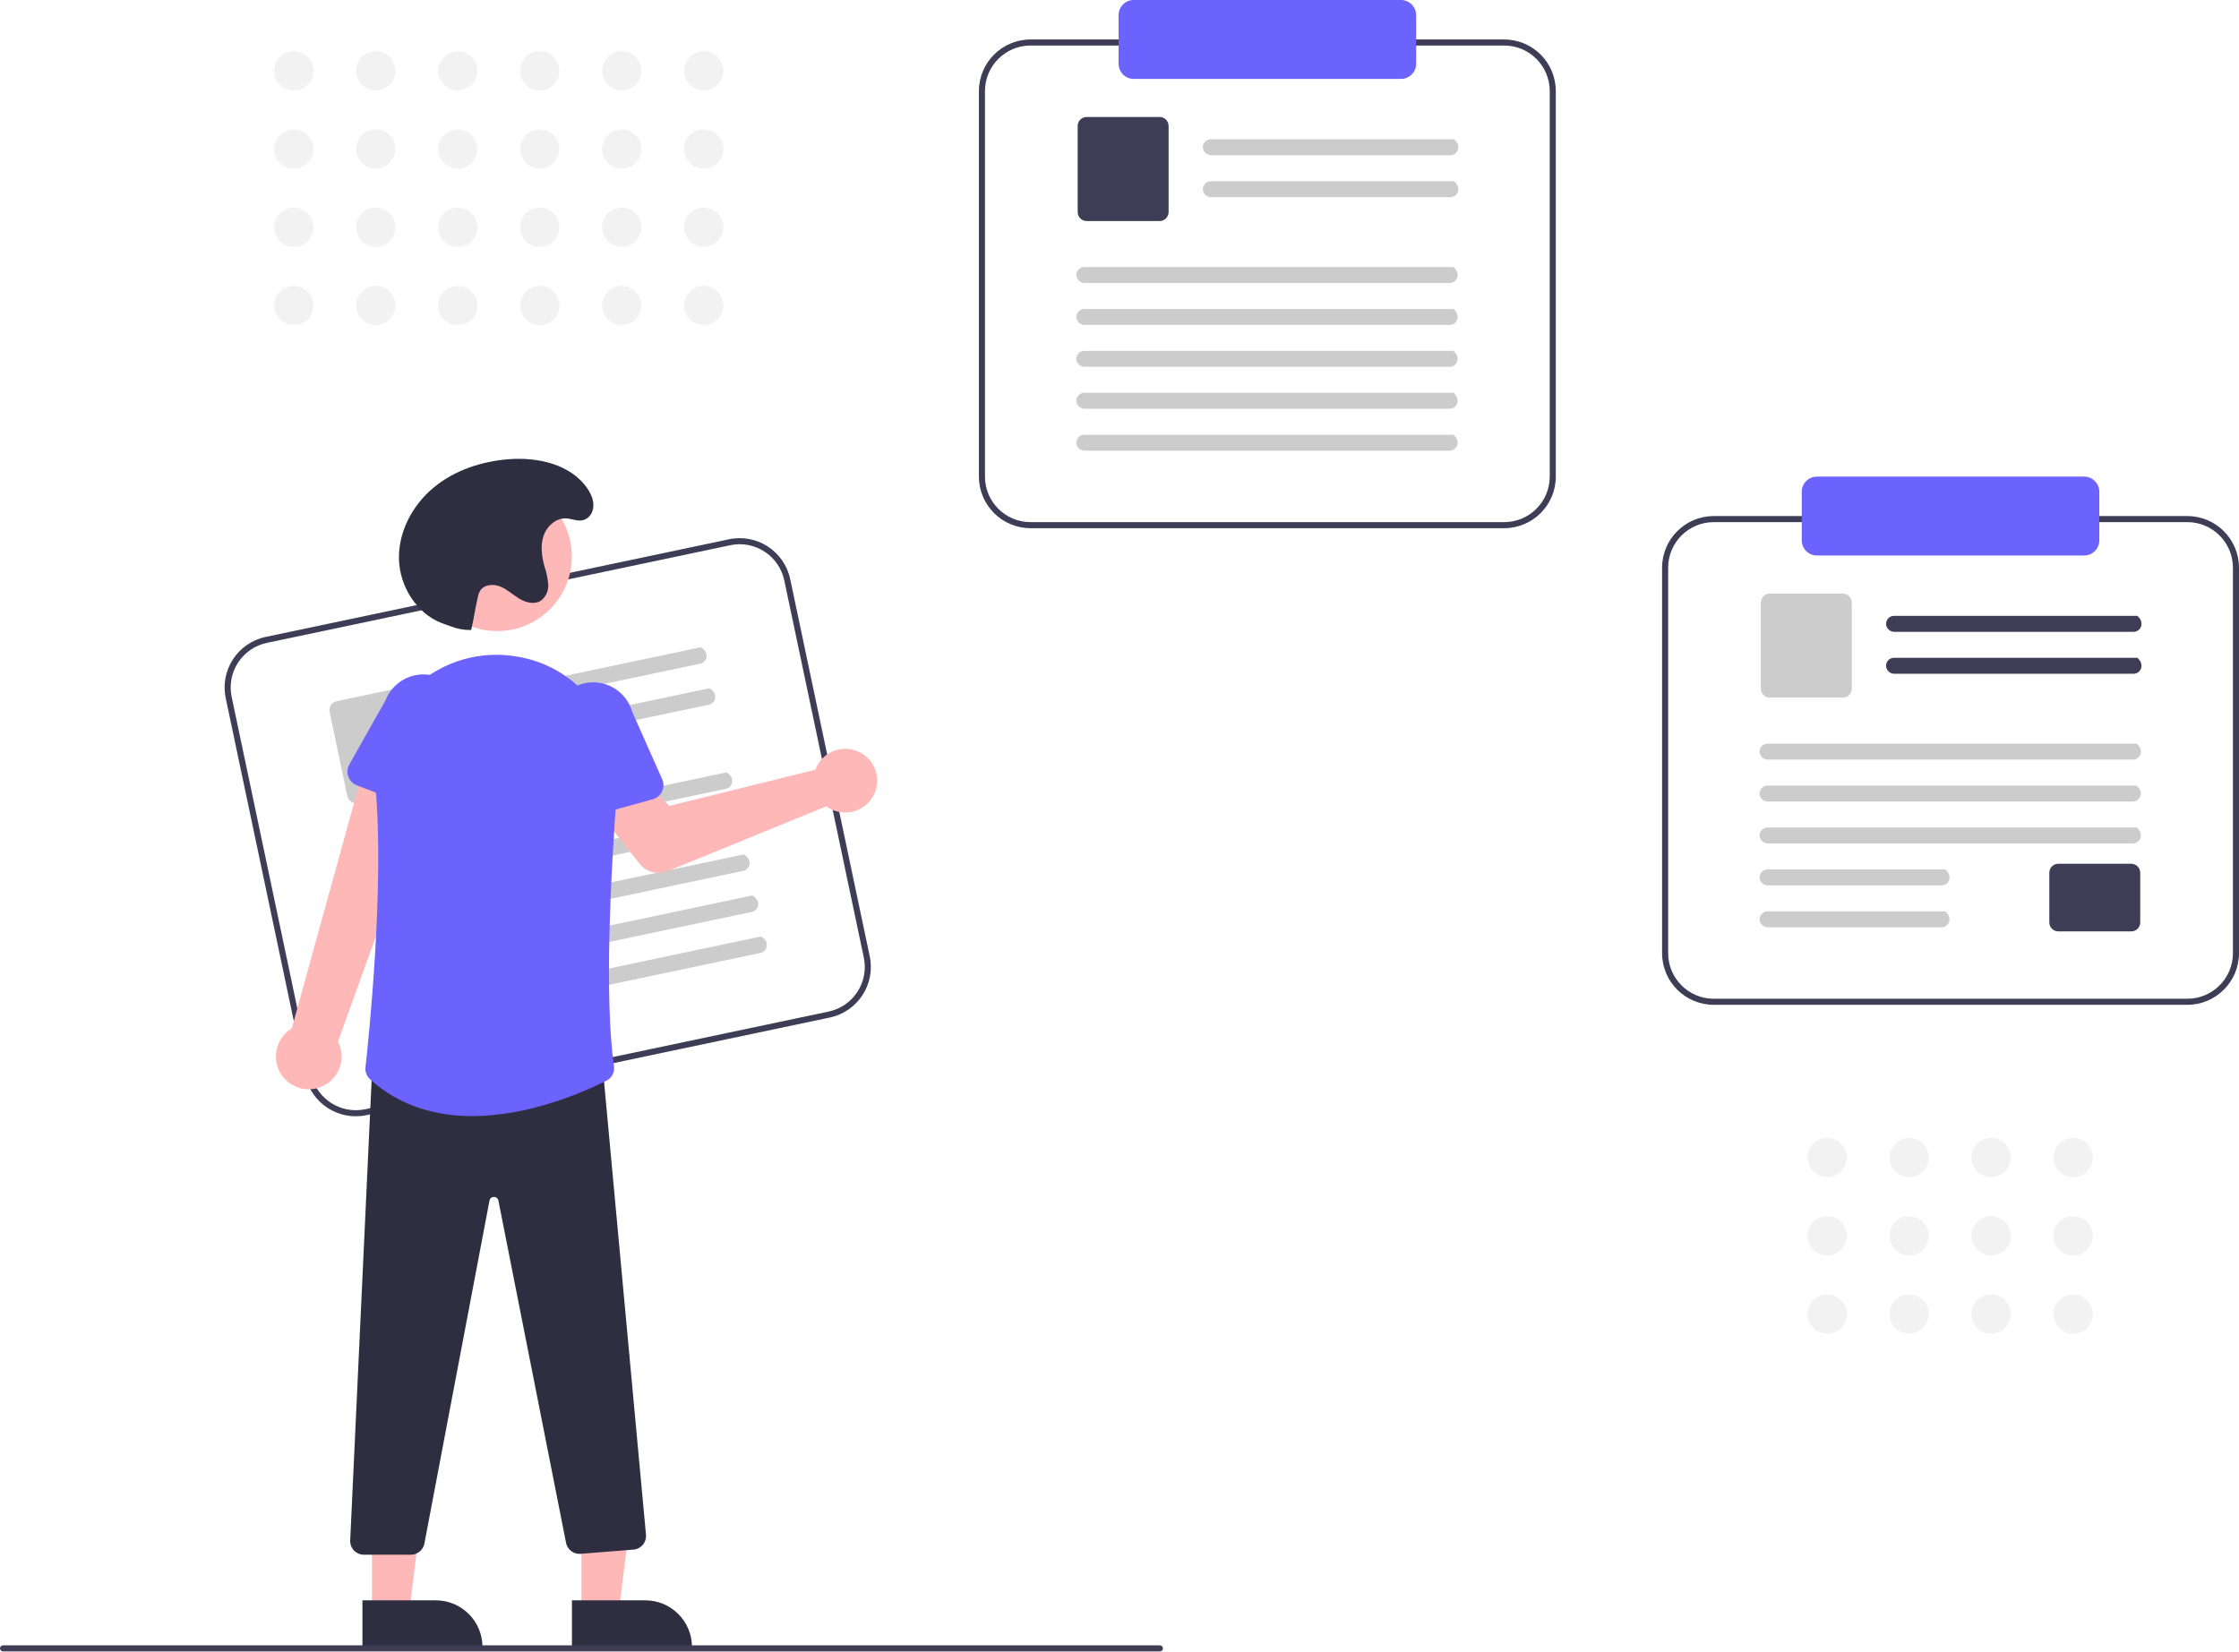
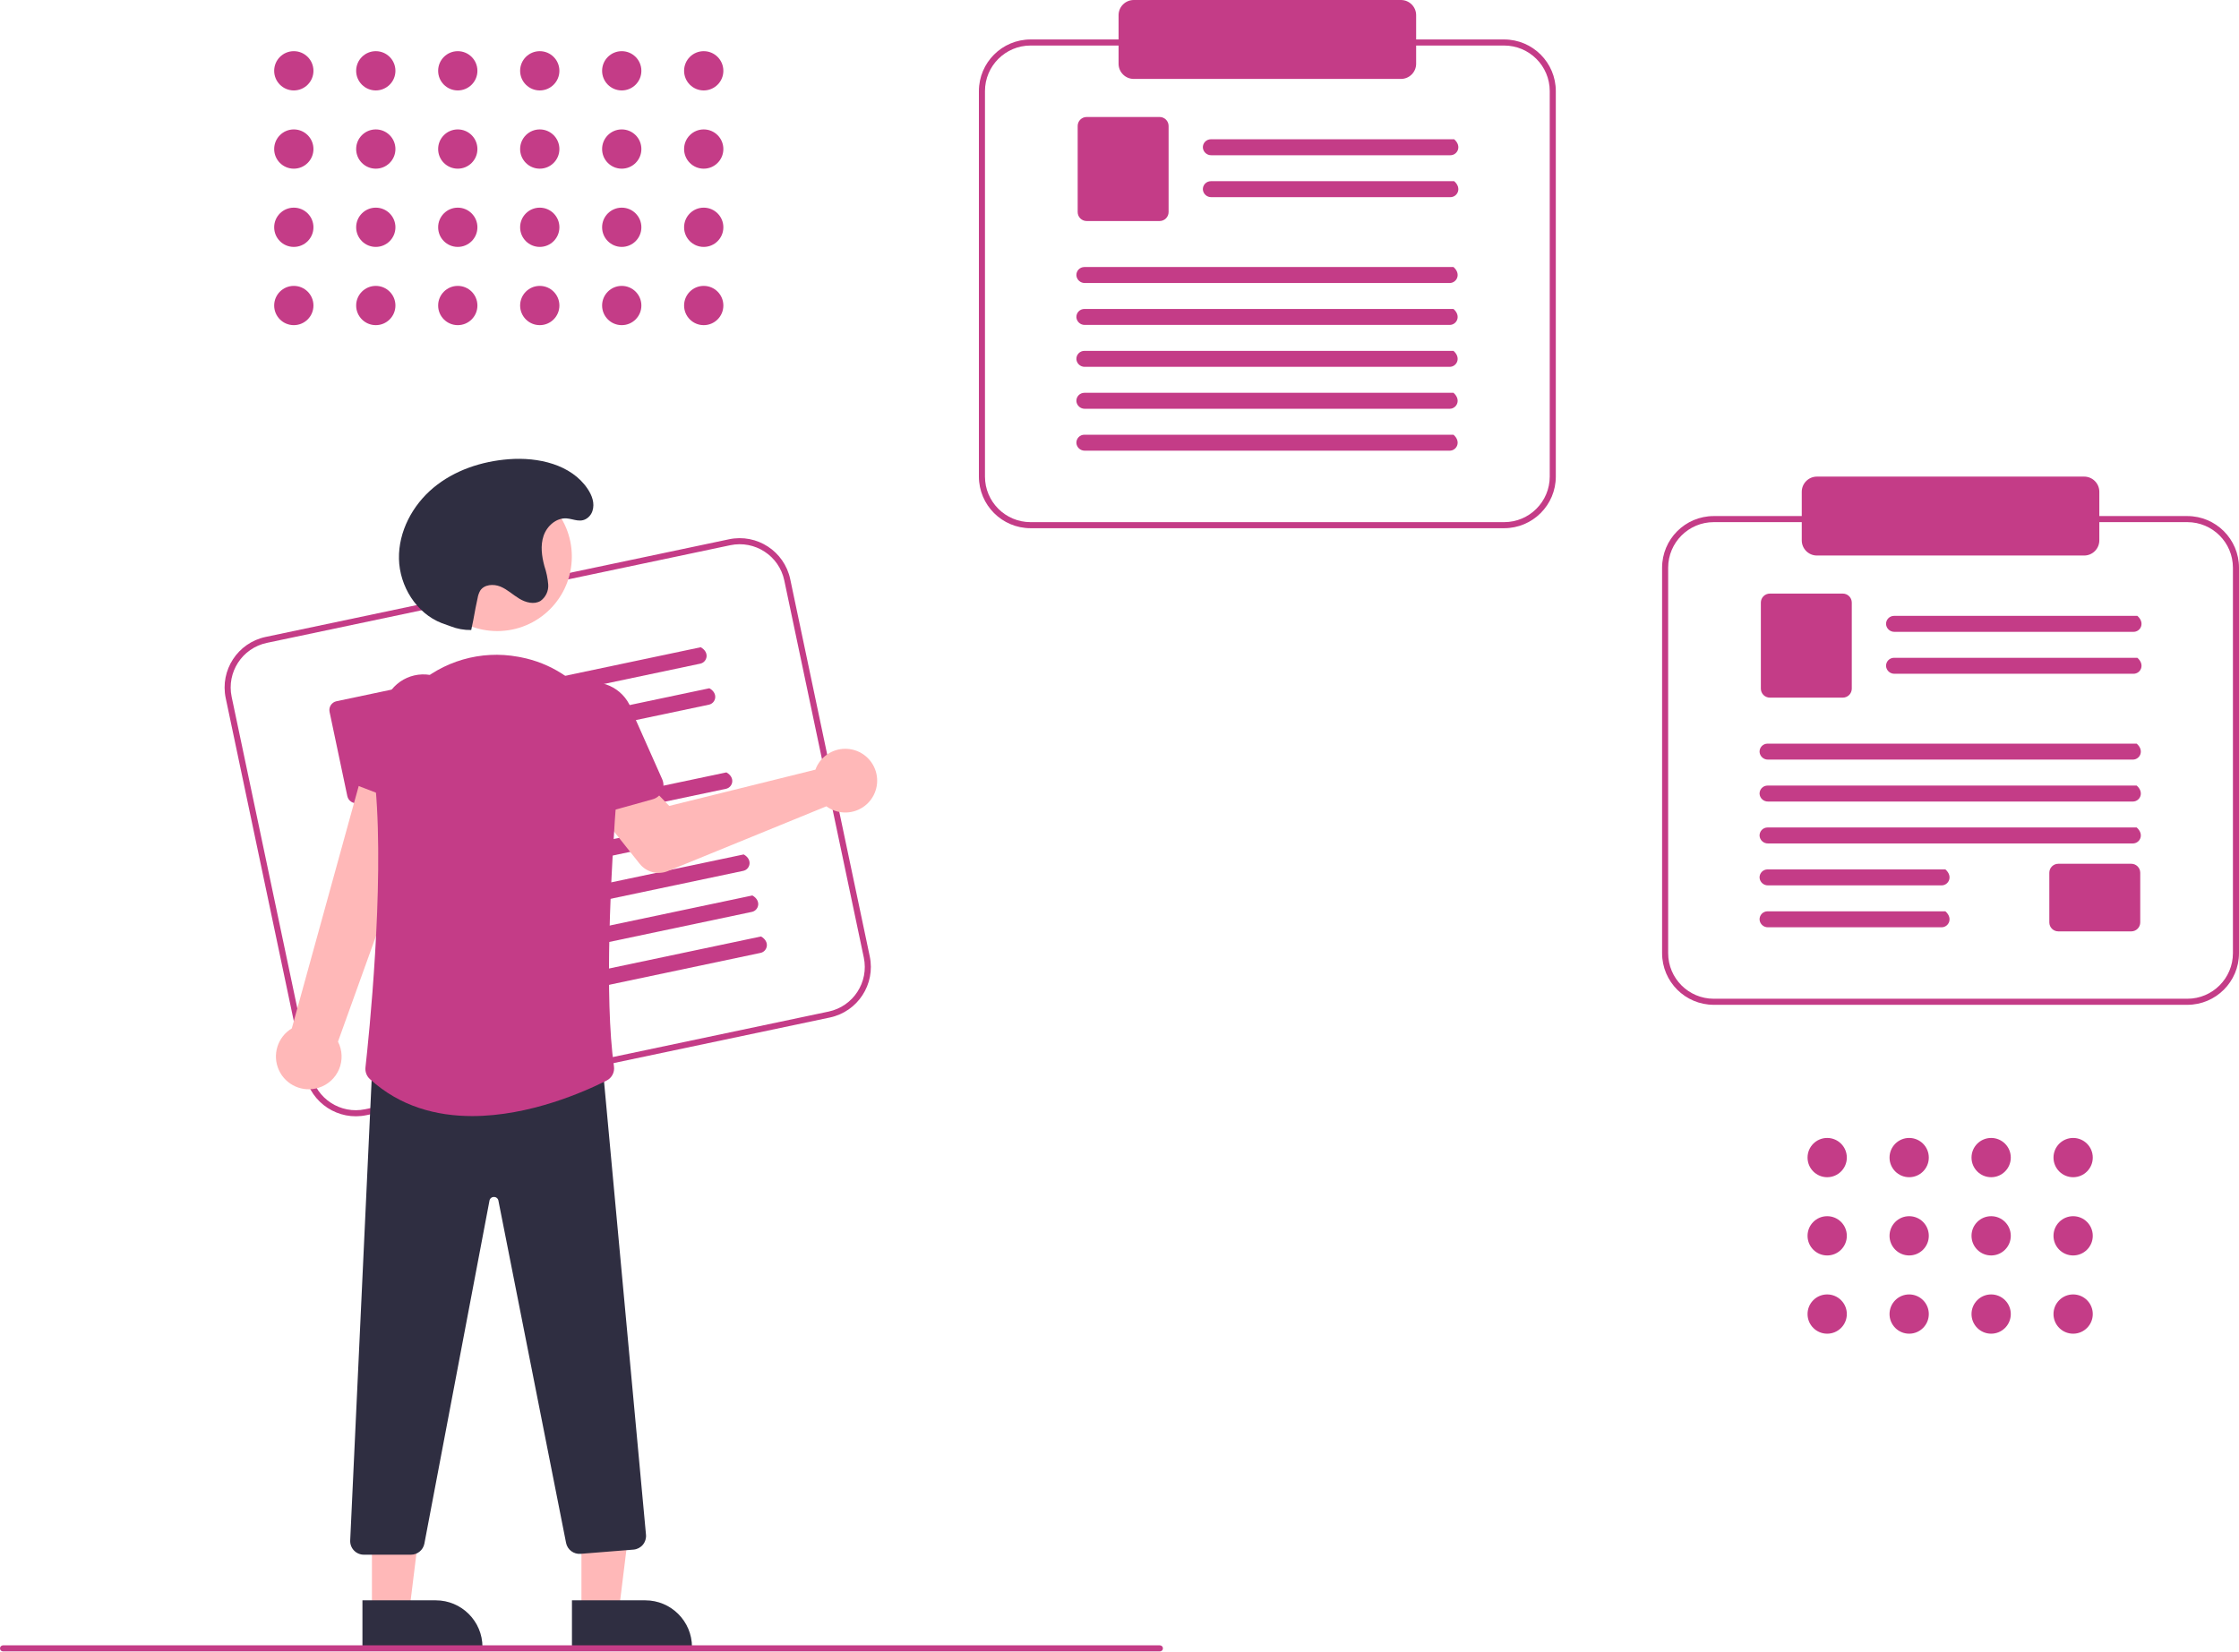
<svg xmlns="http://www.w3.org/2000/svg" data-name="Layer 1" width="737.39" height="544" viewBox="0 0 737.39 544">
-   <path d="M504.621,513.182,351.975,545.357a17.019,17.019,0,0,1-20.141-13.128L305.641,407.959a17.019,17.019,0,0,1,13.128-20.141l152.646-32.175A17.019,17.019,0,0,1,491.555,368.772l26.194,124.269A17.019,17.019,0,0,1,504.621,513.182Zm-185.44-123.406a15.017,15.017,0,0,0-11.584,17.771L333.791,531.816a15.017,15.017,0,0,0,17.771,11.584l152.646-32.175a15.017,15.017,0,0,0,11.584-17.771L489.598,369.184a15.017,15.017,0,0,0-17.771-11.584Z" transform="translate(-231.3051 -178)" fill="#3f3d56" />
-   <path id="ea648e8d-1b31-4ae2-9566-f54bfd0d94c9-95" data-name="Path 411" d="M461.93,396.618,384.892,412.857a2.731,2.731,0,0,1-3.229-1.863,2.631,2.631,0,0,1,1.999-3.254L462.082,391.21c3.062,1.726,2.094,4.935-.152,5.409Z" transform="translate(-231.3051 -178)" fill="#ccc" />
-   <path id="b4f9d9e0-1a47-44a2-8a19-0d88a6e9c18f-96" data-name="Path 412" d="M464.779,410.131l-77.038,16.238a2.731,2.731,0,0,1-3.229-1.863,2.631,2.631,0,0,1,1.999-3.254L464.93,404.723c3.062,1.726,2.094,4.935-.152,5.409Z" transform="translate(-231.3051 -178)" fill="#ccc" />
-   <path id="e168965a-63e1-4676-8cbb-3e09d33a4a3f-97" data-name="Path 413" d="M372.708,437.574l-23.511,4.956a2.962,2.962,0,0,1-3.506-2.285l-5.848-27.745a2.962,2.962,0,0,1,2.285-3.506l23.511-4.956a2.963,2.963,0,0,1,3.506,2.285l5.848,27.745a2.962,2.962,0,0,1-2.285,3.506Z" transform="translate(-231.3051 -178)" fill="#ccc" />
-   <path id="af0ff97e-1a3a-4f6f-a511-2c807a938985-98" data-name="Path 414" d="M470.387,437.847,352.812,462.629a2.731,2.731,0,0,1-3.229-1.863,2.631,2.631,0,0,1,1.999-3.254l118.958-25.074c3.062,1.726,2.094,4.935-.152,5.409Z" transform="translate(-231.3051 -178)" fill="#ccc" />
-   <path id="e60f2d91-ad3b-421b-94cb-3aa0f5092f21-99" data-name="Path 415" d="M473.236,451.364,355.661,476.146a2.731,2.731,0,0,1-3.229-1.863,2.631,2.631,0,0,1,1.999-3.254l118.958-25.074c3.062,1.726,2.094,4.935-.152,5.409Z" transform="translate(-231.3051 -178)" fill="#ccc" />
-   <path id="a5554f8b-57e8-4c3b-815c-c76cc46b61b5-100" data-name="Path 416" d="M476.083,464.872,358.508,489.655a2.731,2.731,0,0,1-3.229-1.863,2.631,2.631,0,0,1,1.999-3.254l118.958-25.074c3.062,1.726,2.094,4.935-.152,5.409Z" transform="translate(-231.3051 -178)" fill="#ccc" />
-   <path id="eee68bf7-fbe9-4bfc-85ae-b0141fb14f45-101" data-name="Path 417" d="M478.932,478.388,361.357,503.171a2.731,2.731,0,0,1-3.229-1.863,2.631,2.631,0,0,1,1.999-3.254l118.958-25.074c3.062,1.726,2.094,4.935-.152,5.409Z" transform="translate(-231.3051 -178)" fill="#ccc" />
-   <path id="b9a7afa1-162f-46e2-88e2-f572ab59fc71-102" data-name="Path 418" d="M481.779,491.897,364.205,516.68a2.731,2.731,0,0,1-3.229-1.863,2.631,2.631,0,0,1,1.999-3.254l118.958-25.074c3.062,1.726,2.094,4.935-.152,5.409Z" transform="translate(-231.3051 -178)" fill="#ccc" />
+   <path d="M504.621,513.182,351.975,545.357a17.019,17.019,0,0,1-20.141-13.128L305.641,407.959a17.019,17.019,0,0,1,13.128-20.141l152.646-32.175A17.019,17.019,0,0,1,491.555,368.772l26.194,124.269A17.019,17.019,0,0,1,504.621,513.182Zm-185.44-123.406a15.017,15.017,0,0,0-11.584,17.771L333.791,531.816a15.017,15.017,0,0,0,17.771,11.584l152.646-32.175a15.017,15.017,0,0,0,11.584-17.771L489.598,369.184a15.017,15.017,0,0,0-17.771-11.584Z" transform="translate(-231.3051 -178)" fill="rgb(196, 60, 135)" />
+   <path id="ea648e8d-1b31-4ae2-9566-f54bfd0d94c9-95" data-name="Path 411" d="M461.93,396.618,384.892,412.857a2.731,2.731,0,0,1-3.229-1.863,2.631,2.631,0,0,1,1.999-3.254L462.082,391.21c3.062,1.726,2.094,4.935-.152,5.409Z" transform="translate(-231.3051 -178)" fill="rgb(196, 60, 135)" />
+   <path id="b4f9d9e0-1a47-44a2-8a19-0d88a6e9c18f-96" data-name="Path 412" d="M464.779,410.131l-77.038,16.238a2.731,2.731,0,0,1-3.229-1.863,2.631,2.631,0,0,1,1.999-3.254L464.93,404.723c3.062,1.726,2.094,4.935-.152,5.409Z" transform="translate(-231.3051 -178)" fill="rgb(196, 60, 135)" />
+   <path id="e168965a-63e1-4676-8cbb-3e09d33a4a3f-97" data-name="Path 413" d="M372.708,437.574l-23.511,4.956a2.962,2.962,0,0,1-3.506-2.285l-5.848-27.745a2.962,2.962,0,0,1,2.285-3.506l23.511-4.956a2.963,2.963,0,0,1,3.506,2.285l5.848,27.745a2.962,2.962,0,0,1-2.285,3.506Z" transform="translate(-231.3051 -178)" fill="rgb(196, 60, 135)" />
+   <path id="af0ff97e-1a3a-4f6f-a511-2c807a938985-98" data-name="Path 414" d="M470.387,437.847,352.812,462.629a2.731,2.731,0,0,1-3.229-1.863,2.631,2.631,0,0,1,1.999-3.254l118.958-25.074c3.062,1.726,2.094,4.935-.152,5.409Z" transform="translate(-231.3051 -178)" fill="rgb(196, 60, 135)" />
+   <path id="e60f2d91-ad3b-421b-94cb-3aa0f5092f21-99" data-name="Path 415" d="M473.236,451.364,355.661,476.146a2.731,2.731,0,0,1-3.229-1.863,2.631,2.631,0,0,1,1.999-3.254l118.958-25.074c3.062,1.726,2.094,4.935-.152,5.409Z" transform="translate(-231.3051 -178)" fill="rgb(196, 60, 135)" />
+   <path id="a5554f8b-57e8-4c3b-815c-c76cc46b61b5-100" data-name="Path 416" d="M476.083,464.872,358.508,489.655a2.731,2.731,0,0,1-3.229-1.863,2.631,2.631,0,0,1,1.999-3.254l118.958-25.074c3.062,1.726,2.094,4.935-.152,5.409Z" transform="translate(-231.3051 -178)" fill="rgb(196, 60, 135)" />
+   <path id="eee68bf7-fbe9-4bfc-85ae-b0141fb14f45-101" data-name="Path 417" d="M478.932,478.388,361.357,503.171a2.731,2.731,0,0,1-3.229-1.863,2.631,2.631,0,0,1,1.999-3.254l118.958-25.074c3.062,1.726,2.094,4.935-.152,5.409Z" transform="translate(-231.3051 -178)" fill="rgb(196, 60, 135)" />
+   <path id="b9a7afa1-162f-46e2-88e2-f572ab59fc71-102" data-name="Path 418" d="M481.779,491.897,364.205,516.68a2.731,2.731,0,0,1-3.229-1.863,2.631,2.631,0,0,1,1.999-3.254l118.958-25.074c3.062,1.726,2.094,4.935-.152,5.409Z" transform="translate(-231.3051 -178)" fill="rgb(196, 60, 135)" />
  <path d="M500.534,430.03a10.527,10.527,0,0,0-.683,1.51l-48.133,11.944-8.373-8.663-14.725,10.928,13.333,16.776a8,8,0,0,0,9.289,2.428l52.229-21.342a10.497,10.497,0,1,0-2.936-13.582Z" transform="translate(-231.3051 -178)" fill="#ffb8b8" />
  <path d="M336.237,536.323a10.743,10.743,0,0,0,6.378-15.188l33.124-92.067-23.004-4.077-25.327,91.781a10.801,10.801,0,0,0,8.828,19.551Z" transform="translate(-231.3051 -178)" fill="#ffb8b8" />
-   <path d="M371.533,445.411l-22.713-8.717a4.817,4.817,0,0,1-2.47-6.863l11.915-21.126a13.377,13.377,0,0,1,24.95,9.66l-5.256,23.598a4.817,4.817,0,0,1-6.427,3.448Z" transform="translate(-231.3051 -178)" fill="#6c63ff" />
+   <path d="M371.533,445.411l-22.713-8.717a4.817,4.817,0,0,1-2.47-6.863l11.915-21.126a13.377,13.377,0,0,1,24.95,9.66l-5.256,23.598a4.817,4.817,0,0,1-6.427,3.448Z" transform="translate(-231.3051 -178)" fill="rgb(196, 60, 135)" />
  <polygon points="191.493 531.175 203.752 531.175 209.585 483.887 191.491 483.888 191.493 531.175" fill="#ffb8b8" />
  <path d="M419.671,705.173l24.144-.001h.001A15.386,15.386,0,0,1,459.202,720.558v.5l-39.531.001Z" transform="translate(-231.3051 -178)" fill="#2f2e41" />
  <polygon points="122.493 531.175 134.752 531.175 140.585 483.887 122.491 483.888 122.493 531.175" fill="#ffb8b8" />
  <path d="M350.671,705.173l24.144-.001h.001A15.386,15.386,0,0,1,390.202,720.558v.5l-39.531.001Z" transform="translate(-231.3051 -178)" fill="#2f2e41" />
  <path d="M366.65,690.142H351.136a4.5,4.5,0,0,1-4.495-4.714l7.369-158.332.464-.013,74.919-1.953,14.66,158.423a4.5,4.5,0,0,1-4.121,4.911l-17.426,1.394a4.502,4.502,0,0,1-4.767-3.582L395.45,573.5a1.454,1.454,0,0,0-1.469-1.199h-.006a1.454,1.454,0,0,0-1.466,1.211l-21.443,113A4.51,4.51,0,0,1,366.65,690.142Z" transform="translate(-231.3051 -178)" fill="#2f2e41" />
  <circle cx="163.765" cy="183.324" r="24.561" fill="#ffb8b8" />
-   <path d="M386.834,545.651c-11.706,0-23.73-3.077-33.698-12.175a4.552,4.552,0,0,1-1.469-3.85c1.067-9.586,6.242-59.081,3.328-92.144a40.02,40.02,0,0,1,12.956-33.305,39.598,39.598,0,0,1,33.962-9.834h0c.306.055.612.112.918.171,19.664,3.806,33.326,22.004,31.78,42.331-2.256,29.66-4.278,69.779-1.103,92.468a4.493,4.493,0,0,1-2.415,4.637C423.868,537.601,405.767,545.651,386.834,545.651Z" transform="translate(-231.3051 -178)" fill="#6c63ff" />
-   <path d="M418.884,447.178a4.812,4.812,0,0,1-2.109-3.411l-2.992-23.99a13.377,13.377,0,0,1,25.754-7.248l9.856,22.161a4.817,4.817,0,0,1-3.11,6.598l-23.437,6.522A4.811,4.811,0,0,1,418.884,447.178Z" transform="translate(-231.3051 -178)" fill="#6c63ff" />
+   <path d="M386.834,545.651c-11.706,0-23.73-3.077-33.698-12.175a4.552,4.552,0,0,1-1.469-3.85c1.067-9.586,6.242-59.081,3.328-92.144a40.02,40.02,0,0,1,12.956-33.305,39.598,39.598,0,0,1,33.962-9.834h0c.306.055.612.112.918.171,19.664,3.806,33.326,22.004,31.78,42.331-2.256,29.66-4.278,69.779-1.103,92.468a4.493,4.493,0,0,1-2.415,4.637C423.868,537.601,405.767,545.651,386.834,545.651Z" transform="translate(-231.3051 -178)" fill="rgb(196, 60, 135)" />
+   <path d="M418.884,447.178a4.812,4.812,0,0,1-2.109-3.411l-2.992-23.99a13.377,13.377,0,0,1,25.754-7.248l9.856,22.161a4.817,4.817,0,0,1-3.11,6.598l-23.437,6.522A4.811,4.811,0,0,1,418.884,447.178Z" transform="translate(-231.3051 -178)" fill="rgb(196, 60, 135)" />
  <path d="M386.496,385.538a17.598,17.598,0,0,1-6.797-1.23c-.951-.367-1.939-.668-2.889-1.035-8.387-3.24-13.911-12.172-14.109-21.16s4.457-17.713,11.369-23.462,15.865-8.701,24.83-9.384c9.657-.735,20.53,1.714,25.926,9.756,1.436,2.141,2.441,4.738,1.59,7.322a4.686,4.686,0,0,1-1.32,2.028c-2.41,2.144-4.812.532-7.269.389-3.377-.196-6.409,2.537-7.499,5.739s-.61,6.727.27,9.992a24.962,24.962,0,0,1,1.258,6.076,6.108,6.108,0,0,1-2.531,5.379c-2.11,1.275-4.881.537-6.992-.736s-3.935-3.044-6.216-3.981-5.344-.729-6.671,1.348a7.379,7.379,0,0,0-.843,2.435c-1.19,5.421-.916,5.102-2.106,10.523Z" transform="translate(-231.3051 -178)" fill="#2f2e41" />
-   <path d="M726.695,352h-156a17.019,17.019,0,0,1-17-17V208a17.019,17.019,0,0,1,17-17h156a17.019,17.019,0,0,1,17,17V335A17.019,17.019,0,0,1,726.695,352Zm-156-159a15.017,15.017,0,0,0-15,15V335a15.017,15.017,0,0,0,15,15h156a15.017,15.017,0,0,0,15-15V208a15.017,15.017,0,0,0-15-15Z" transform="translate(-231.3051 -178)" fill="#3f3d56" />
-   <path id="eb40ba0f-f2ca-41e6-ba2e-bd824fb45cdc-103" data-name="Path 411" d="M708.963,229.138H630.232a2.731,2.731,0,0,1-2.776-2.489,2.631,2.631,0,0,1,2.627-2.772h80.143c2.64,2.32,1.031,5.261-1.264,5.261Z" transform="translate(-231.3051 -178)" fill="#ccc" />
-   <path id="ea390b26-798a-41d7-8695-eb41cfeb13d4-104" data-name="Path 412" d="M708.963,242.948H630.232a2.731,2.731,0,0,1-2.776-2.489,2.631,2.631,0,0,1,2.627-2.772h80.143c2.64,2.32,1.031,5.261-1.264,5.261Z" transform="translate(-231.3051 -178)" fill="#ccc" />
-   <path id="f9b4f79e-9356-48bc-89d8-91f80de67df3-105" data-name="Path 413" d="M613.212,250.811h-24.028a2.962,2.962,0,0,1-2.959-2.959V219.497a2.962,2.962,0,0,1,2.959-2.959h24.028a2.963,2.963,0,0,1,2.959,2.959v28.355a2.962,2.962,0,0,1-2.959,2.959Z" transform="translate(-231.3051 -178)" fill="#3f3d56" />
-   <path id="f3294a48-db04-45e1-afc8-dab6eb28e529-106" data-name="Path 414" d="M708.734,271.224H588.576a2.731,2.731,0,0,1-2.776-2.489,2.631,2.631,0,0,1,2.627-2.772H709.999c2.64,2.32,1.031,5.261-1.264,5.261Z" transform="translate(-231.3051 -178)" fill="#ccc" />
-   <path id="bb6dba8b-bb0a-4f92-a6ea-c6252f741607-107" data-name="Path 415" d="M708.734,285.038H588.576a2.731,2.731,0,0,1-2.776-2.489,2.631,2.631,0,0,1,2.627-2.772H709.999c2.64,2.32,1.031,5.261-1.264,5.261Z" transform="translate(-231.3051 -178)" fill="#ccc" />
-   <path id="b1d451cb-91ad-40cf-876e-6a74c98e5c4f-108" data-name="Path 416" d="M708.734,298.843H588.576a2.731,2.731,0,0,1-2.776-2.489,2.631,2.631,0,0,1,2.627-2.772H709.999c2.64,2.32,1.031,5.261-1.264,5.261Z" transform="translate(-231.3051 -178)" fill="#ccc" />
-   <path id="bcef27e7-bcca-4cc4-a6d4-200e9e04132c-109" data-name="Path 417" d="M708.734,312.656H588.576a2.731,2.731,0,0,1-2.776-2.489,2.631,2.631,0,0,1,2.627-2.772H709.999c2.64,2.32,1.031,5.261-1.264,5.261Z" transform="translate(-231.3051 -178)" fill="#ccc" />
-   <path id="ed29f808-f3a3-4ac8-bd45-563f73aa9d8b-110" data-name="Path 418" d="M708.734,326.462H588.576a2.731,2.731,0,0,1-2.776-2.489,2.631,2.631,0,0,1,2.627-2.772H709.999c2.64,2.32,1.031,5.261-1.264,5.261Z" transform="translate(-231.3051 -178)" fill="#ccc" />
-   <path d="M692.695,178a5.006,5.006,0,0,1,5,5v16a5.006,5.006,0,0,1-5,5h-88a5.006,5.006,0,0,1-5-5V183a5.006,5.006,0,0,1,5-5" transform="translate(-231.3051 -178)" fill="#6c63ff" />
-   <path d="M951.695,509h-156a17.019,17.019,0,0,1-17-17V365a17.019,17.019,0,0,1,17-17h156a17.019,17.019,0,0,1,17,17V492A17.019,17.019,0,0,1,951.695,509Zm-156-159a15.017,15.017,0,0,0-15,15V492a15.017,15.017,0,0,0,15,15h156a15.017,15.017,0,0,0,15-15V365a15.017,15.017,0,0,0-15-15Z" transform="translate(-231.3051 -178)" fill="#3f3d56" />
-   <path id="ab56b95a-ad0a-4db6-b885-1de339e59248-111" data-name="Path 411" d="M933.963,386.138H855.232a2.731,2.731,0,0,1-2.776-2.489,2.631,2.631,0,0,1,2.627-2.772h80.143c2.64,2.32,1.031,5.261-1.264,5.261Z" transform="translate(-231.3051 -178)" fill="#3f3d56" />
-   <path id="a65ba0e0-92d5-467b-b937-6962ba88422c-112" data-name="Path 412" d="M933.963,399.948H855.232a2.731,2.731,0,0,1-2.776-2.489,2.631,2.631,0,0,1,2.627-2.772h80.143c2.64,2.32,1.031,5.261-1.264,5.261Z" transform="translate(-231.3051 -178)" fill="#3f3d56" />
-   <path id="fb801fe4-3edc-4e65-9957-dec023933e0a-113" data-name="Path 413" d="M838.212,407.811h-24.028a2.962,2.962,0,0,1-2.959-2.959V376.497a2.962,2.962,0,0,1,2.959-2.959h24.028a2.963,2.963,0,0,1,2.959,2.959v28.355a2.962,2.962,0,0,1-2.959,2.959Z" transform="translate(-231.3051 -178)" fill="#ccc" />
-   <path id="faab0864-6611-44c5-86ab-6dd51d336b1d-114" data-name="Path 413" d="M933.212,484.811h-24.028a2.962,2.962,0,0,1-2.959-2.959V465.497a2.962,2.962,0,0,1,2.959-2.959h24.028a2.963,2.963,0,0,1,2.959,2.959v16.355a2.962,2.962,0,0,1-2.959,2.959Z" transform="translate(-231.3051 -178)" fill="#3f3d56" />
-   <path id="ada3facf-2b93-40cb-83c6-b6d8dc380c35-115" data-name="Path 414" d="M933.734,428.224H813.576a2.731,2.731,0,0,1-2.776-2.489,2.631,2.631,0,0,1,2.627-2.772H934.999c2.64,2.32,1.031,5.261-1.264,5.261Z" transform="translate(-231.3051 -178)" fill="#ccc" />
-   <path id="a50891a7-c495-4965-ab40-a1f907e5cce2-116" data-name="Path 415" d="M933.734,442.038H813.576a2.731,2.731,0,0,1-2.776-2.489,2.631,2.631,0,0,1,2.627-2.772H934.999c2.64,2.32,1.031,5.261-1.264,5.261Z" transform="translate(-231.3051 -178)" fill="#ccc" />
-   <path id="f645be9d-0c31-4d92-bfb2-feede413f090-117" data-name="Path 416" d="M933.734,455.843H813.576a2.731,2.731,0,0,1-2.776-2.489,2.631,2.631,0,0,1,2.627-2.772H934.999c2.64,2.32,1.031,5.261-1.264,5.261Z" transform="translate(-231.3051 -178)" fill="#ccc" />
-   <path id="f96ba49d-c571-4857-91da-e214cd5ba82f-118" data-name="Path 417" d="M870.734,469.656H813.576a2.731,2.731,0,0,1-2.776-2.489,2.631,2.631,0,0,1,2.627-2.772h58.571c2.64,2.32,1.031,5.261-1.264,5.261Z" transform="translate(-231.3051 -178)" fill="#ccc" />
-   <path id="a7214c6f-9d52-425a-b9ef-635698aec079-119" data-name="Path 418" d="M870.734,483.462H813.576a2.731,2.731,0,0,1-2.776-2.489,2.631,2.631,0,0,1,2.627-2.772h58.571c2.64,2.32,1.031,5.261-1.264,5.261Z" transform="translate(-231.3051 -178)" fill="#ccc" />
-   <path d="M917.695,361h-88a5.006,5.006,0,0,1-5-5V340a5.006,5.006,0,0,1,5-5h88a5.006,5.006,0,0,1,5,5v16A5.006,5.006,0,0,1,917.695,361Z" transform="translate(-231.3051 -178)" fill="#6c63ff" />
-   <path d="M613.305,722h-381a1,1,0,0,1,0-2h381a1,1,0,0,1,0,2Z" transform="translate(-231.3051 -178)" fill="#3f3d56" />
-   <circle cx="96.764" cy="23.324" r="6.467" fill="#f2f2f2" />
-   <circle cx="96.764" cy="49.098" r="6.467" fill="#f2f2f2" />
-   <circle cx="96.764" cy="74.871" r="6.467" fill="#f2f2f2" />
-   <circle cx="96.764" cy="100.644" r="6.467" fill="#f2f2f2" />
-   <circle cx="123.764" cy="23.324" r="6.467" fill="#f2f2f2" />
-   <circle cx="123.764" cy="49.098" r="6.467" fill="#f2f2f2" />
-   <circle cx="123.764" cy="74.871" r="6.467" fill="#f2f2f2" />
-   <circle cx="123.764" cy="100.644" r="6.467" fill="#f2f2f2" />
-   <circle cx="150.764" cy="23.324" r="6.467" fill="#f2f2f2" />
-   <circle cx="150.764" cy="49.098" r="6.467" fill="#f2f2f2" />
-   <circle cx="150.764" cy="74.871" r="6.467" fill="#f2f2f2" />
-   <circle cx="150.764" cy="100.644" r="6.467" fill="#f2f2f2" />
-   <circle cx="177.764" cy="23.324" r="6.467" fill="#f2f2f2" />
-   <circle cx="177.764" cy="49.098" r="6.467" fill="#f2f2f2" />
-   <circle cx="177.764" cy="74.871" r="6.467" fill="#f2f2f2" />
-   <circle cx="177.764" cy="100.644" r="6.467" fill="#f2f2f2" />
-   <circle cx="204.764" cy="23.324" r="6.467" fill="#f2f2f2" />
-   <circle cx="204.764" cy="49.098" r="6.467" fill="#f2f2f2" />
-   <circle cx="204.764" cy="74.871" r="6.467" fill="#f2f2f2" />
-   <circle cx="204.764" cy="100.644" r="6.467" fill="#f2f2f2" />
-   <circle cx="231.764" cy="23.324" r="6.467" fill="#f2f2f2" />
-   <circle cx="231.764" cy="49.098" r="6.467" fill="#f2f2f2" />
-   <circle cx="231.764" cy="74.871" r="6.467" fill="#f2f2f2" />
-   <circle cx="231.764" cy="100.644" r="6.467" fill="#f2f2f2" />
-   <circle cx="601.764" cy="381.324" r="6.467" fill="#f2f2f2" />
-   <circle cx="601.764" cy="407.098" r="6.467" fill="#f2f2f2" />
-   <circle cx="601.764" cy="432.871" r="6.467" fill="#f2f2f2" />
-   <circle cx="628.764" cy="381.324" r="6.467" fill="#f2f2f2" />
-   <circle cx="628.764" cy="407.098" r="6.467" fill="#f2f2f2" />
-   <circle cx="628.764" cy="432.871" r="6.467" fill="#f2f2f2" />
-   <circle cx="655.764" cy="381.324" r="6.467" fill="#f2f2f2" />
-   <circle cx="655.764" cy="407.098" r="6.467" fill="#f2f2f2" />
-   <circle cx="655.764" cy="432.871" r="6.467" fill="#f2f2f2" />
-   <circle cx="682.764" cy="381.324" r="6.467" fill="#f2f2f2" />
-   <circle cx="682.764" cy="407.098" r="6.467" fill="#f2f2f2" />
-   <circle cx="682.764" cy="432.871" r="6.467" fill="#f2f2f2" />
+   <path d="M726.695,352h-156a17.019,17.019,0,0,1-17-17V208a17.019,17.019,0,0,1,17-17h156a17.019,17.019,0,0,1,17,17V335A17.019,17.019,0,0,1,726.695,352Zm-156-159a15.017,15.017,0,0,0-15,15V335a15.017,15.017,0,0,0,15,15h156a15.017,15.017,0,0,0,15-15V208a15.017,15.017,0,0,0-15-15Z" transform="translate(-231.3051 -178)" fill="rgb(196, 60, 135)" />
+   <path id="eb40ba0f-f2ca-41e6-ba2e-bd824fb45cdc-103" data-name="Path 411" d="M708.963,229.138H630.232a2.731,2.731,0,0,1-2.776-2.489,2.631,2.631,0,0,1,2.627-2.772h80.143c2.64,2.32,1.031,5.261-1.264,5.261Z" transform="translate(-231.3051 -178)" fill="rgb(196, 60, 135)" />
+   <path id="ea390b26-798a-41d7-8695-eb41cfeb13d4-104" data-name="Path 412" d="M708.963,242.948H630.232a2.731,2.731,0,0,1-2.776-2.489,2.631,2.631,0,0,1,2.627-2.772h80.143c2.64,2.32,1.031,5.261-1.264,5.261Z" transform="translate(-231.3051 -178)" fill="rgb(196, 60, 135)" />
+   <path id="f9b4f79e-9356-48bc-89d8-91f80de67df3-105" data-name="Path 413" d="M613.212,250.811h-24.028a2.962,2.962,0,0,1-2.959-2.959V219.497a2.962,2.962,0,0,1,2.959-2.959h24.028a2.963,2.963,0,0,1,2.959,2.959v28.355a2.962,2.962,0,0,1-2.959,2.959Z" transform="translate(-231.3051 -178)" fill="rgb(196, 60, 135)" />
+   <path id="f3294a48-db04-45e1-afc8-dab6eb28e529-106" data-name="Path 414" d="M708.734,271.224H588.576a2.731,2.731,0,0,1-2.776-2.489,2.631,2.631,0,0,1,2.627-2.772H709.999c2.64,2.32,1.031,5.261-1.264,5.261Z" transform="translate(-231.3051 -178)" fill="rgb(196, 60, 135)" />
+   <path id="bb6dba8b-bb0a-4f92-a6ea-c6252f741607-107" data-name="Path 415" d="M708.734,285.038H588.576a2.731,2.731,0,0,1-2.776-2.489,2.631,2.631,0,0,1,2.627-2.772H709.999c2.64,2.32,1.031,5.261-1.264,5.261Z" transform="translate(-231.3051 -178)" fill="rgb(196, 60, 135)" />
+   <path id="b1d451cb-91ad-40cf-876e-6a74c98e5c4f-108" data-name="Path 416" d="M708.734,298.843H588.576a2.731,2.731,0,0,1-2.776-2.489,2.631,2.631,0,0,1,2.627-2.772H709.999c2.64,2.32,1.031,5.261-1.264,5.261Z" transform="translate(-231.3051 -178)" fill="rgb(196, 60, 135)" />
+   <path id="bcef27e7-bcca-4cc4-a6d4-200e9e04132c-109" data-name="Path 417" d="M708.734,312.656H588.576a2.731,2.731,0,0,1-2.776-2.489,2.631,2.631,0,0,1,2.627-2.772H709.999c2.64,2.32,1.031,5.261-1.264,5.261Z" transform="translate(-231.3051 -178)" fill="rgb(196, 60, 135)" />
+   <path id="ed29f808-f3a3-4ac8-bd45-563f73aa9d8b-110" data-name="Path 418" d="M708.734,326.462H588.576a2.731,2.731,0,0,1-2.776-2.489,2.631,2.631,0,0,1,2.627-2.772H709.999c2.64,2.32,1.031,5.261-1.264,5.261Z" transform="translate(-231.3051 -178)" fill="rgb(196, 60, 135)" />
+   <path d="M692.695,178a5.006,5.006,0,0,1,5,5v16a5.006,5.006,0,0,1-5,5h-88a5.006,5.006,0,0,1-5-5V183a5.006,5.006,0,0,1,5-5" transform="translate(-231.3051 -178)" fill="rgb(196, 60, 135)" />
+   <path d="M951.695,509h-156a17.019,17.019,0,0,1-17-17V365a17.019,17.019,0,0,1,17-17h156a17.019,17.019,0,0,1,17,17V492A17.019,17.019,0,0,1,951.695,509Zm-156-159a15.017,15.017,0,0,0-15,15V492a15.017,15.017,0,0,0,15,15h156a15.017,15.017,0,0,0,15-15V365a15.017,15.017,0,0,0-15-15Z" transform="translate(-231.3051 -178)" fill="rgb(196, 60, 135)" />
+   <path id="ab56b95a-ad0a-4db6-b885-1de339e59248-111" data-name="Path 411" d="M933.963,386.138H855.232a2.731,2.731,0,0,1-2.776-2.489,2.631,2.631,0,0,1,2.627-2.772h80.143c2.64,2.32,1.031,5.261-1.264,5.261Z" transform="translate(-231.3051 -178)" fill="rgb(196, 60, 135)" />
+   <path id="a65ba0e0-92d5-467b-b937-6962ba88422c-112" data-name="Path 412" d="M933.963,399.948H855.232a2.731,2.731,0,0,1-2.776-2.489,2.631,2.631,0,0,1,2.627-2.772h80.143c2.64,2.32,1.031,5.261-1.264,5.261Z" transform="translate(-231.3051 -178)" fill="rgb(196, 60, 135)" />
+   <path id="fb801fe4-3edc-4e65-9957-dec023933e0a-113" data-name="Path 413" d="M838.212,407.811h-24.028a2.962,2.962,0,0,1-2.959-2.959V376.497a2.962,2.962,0,0,1,2.959-2.959h24.028a2.963,2.963,0,0,1,2.959,2.959v28.355a2.962,2.962,0,0,1-2.959,2.959Z" transform="translate(-231.3051 -178)" fill="rgb(196, 60, 135)" />
+   <path id="faab0864-6611-44c5-86ab-6dd51d336b1d-114" data-name="Path 413" d="M933.212,484.811h-24.028a2.962,2.962,0,0,1-2.959-2.959V465.497a2.962,2.962,0,0,1,2.959-2.959h24.028a2.963,2.963,0,0,1,2.959,2.959v16.355a2.962,2.962,0,0,1-2.959,2.959Z" transform="translate(-231.3051 -178)" fill="rgb(196, 60, 135)" />
+   <path id="ada3facf-2b93-40cb-83c6-b6d8dc380c35-115" data-name="Path 414" d="M933.734,428.224H813.576a2.731,2.731,0,0,1-2.776-2.489,2.631,2.631,0,0,1,2.627-2.772H934.999c2.64,2.32,1.031,5.261-1.264,5.261Z" transform="translate(-231.3051 -178)" fill="rgb(196, 60, 135)" />
+   <path id="a50891a7-c495-4965-ab40-a1f907e5cce2-116" data-name="Path 415" d="M933.734,442.038H813.576a2.731,2.731,0,0,1-2.776-2.489,2.631,2.631,0,0,1,2.627-2.772H934.999c2.64,2.32,1.031,5.261-1.264,5.261Z" transform="translate(-231.3051 -178)" fill="rgb(196, 60, 135)" />
+   <path id="f645be9d-0c31-4d92-bfb2-feede413f090-117" data-name="Path 416" d="M933.734,455.843H813.576a2.731,2.731,0,0,1-2.776-2.489,2.631,2.631,0,0,1,2.627-2.772H934.999c2.64,2.32,1.031,5.261-1.264,5.261Z" transform="translate(-231.3051 -178)" fill="rgb(196, 60, 135)" />
+   <path id="f96ba49d-c571-4857-91da-e214cd5ba82f-118" data-name="Path 417" d="M870.734,469.656H813.576a2.731,2.731,0,0,1-2.776-2.489,2.631,2.631,0,0,1,2.627-2.772h58.571c2.64,2.32,1.031,5.261-1.264,5.261Z" transform="translate(-231.3051 -178)" fill="rgb(196, 60, 135)" />
+   <path id="a7214c6f-9d52-425a-b9ef-635698aec079-119" data-name="Path 418" d="M870.734,483.462H813.576a2.731,2.731,0,0,1-2.776-2.489,2.631,2.631,0,0,1,2.627-2.772h58.571c2.64,2.32,1.031,5.261-1.264,5.261Z" transform="translate(-231.3051 -178)" fill="rgb(196, 60, 135)" />
+   <path d="M917.695,361h-88a5.006,5.006,0,0,1-5-5V340a5.006,5.006,0,0,1,5-5h88a5.006,5.006,0,0,1,5,5v16A5.006,5.006,0,0,1,917.695,361Z" transform="translate(-231.3051 -178)" fill="rgb(196, 60, 135)" />
+   <path d="M613.305,722h-381a1,1,0,0,1,0-2h381a1,1,0,0,1,0,2Z" transform="translate(-231.3051 -178)" fill="rgb(196, 60, 135)" />
+   <circle cx="96.764" cy="23.324" r="6.467" fill="rgb(196, 60, 135)" />
+   <circle cx="96.764" cy="49.098" r="6.467" fill="rgb(196, 60, 135)" />
+   <circle cx="96.764" cy="74.871" r="6.467" fill="rgb(196, 60, 135)" />
+   <circle cx="96.764" cy="100.644" r="6.467" fill="rgb(196, 60, 135)" />
+   <circle cx="123.764" cy="23.324" r="6.467" fill="rgb(196, 60, 135)" />
+   <circle cx="123.764" cy="49.098" r="6.467" fill="rgb(196, 60, 135)" />
+   <circle cx="123.764" cy="74.871" r="6.467" fill="rgb(196, 60, 135)" />
+   <circle cx="123.764" cy="100.644" r="6.467" fill="rgb(196, 60, 135)" />
+   <circle cx="150.764" cy="23.324" r="6.467" fill="rgb(196, 60, 135)" />
+   <circle cx="150.764" cy="49.098" r="6.467" fill="rgb(196, 60, 135)" />
+   <circle cx="150.764" cy="74.871" r="6.467" fill="rgb(196, 60, 135)" />
+   <circle cx="150.764" cy="100.644" r="6.467" fill="rgb(196, 60, 135)" />
+   <circle cx="177.764" cy="23.324" r="6.467" fill="rgb(196, 60, 135)" />
+   <circle cx="177.764" cy="49.098" r="6.467" fill="rgb(196, 60, 135)" />
+   <circle cx="177.764" cy="74.871" r="6.467" fill="rgb(196, 60, 135)" />
+   <circle cx="177.764" cy="100.644" r="6.467" fill="rgb(196, 60, 135)" />
+   <circle cx="204.764" cy="23.324" r="6.467" fill="rgb(196, 60, 135)" />
+   <circle cx="204.764" cy="49.098" r="6.467" fill="rgb(196, 60, 135)" />
+   <circle cx="204.764" cy="74.871" r="6.467" fill="rgb(196, 60, 135)" />
+   <circle cx="204.764" cy="100.644" r="6.467" fill="rgb(196, 60, 135)" />
+   <circle cx="231.764" cy="23.324" r="6.467" fill="rgb(196, 60, 135)" />
+   <circle cx="231.764" cy="49.098" r="6.467" fill="rgb(196, 60, 135)" />
+   <circle cx="231.764" cy="74.871" r="6.467" fill="rgb(196, 60, 135)" />
+   <circle cx="231.764" cy="100.644" r="6.467" fill="rgb(196, 60, 135)" />
+   <circle cx="601.764" cy="381.324" r="6.467" fill="rgb(196, 60, 135)" />
+   <circle cx="601.764" cy="407.098" r="6.467" fill="rgb(196, 60, 135)" />
+   <circle cx="601.764" cy="432.871" r="6.467" fill="rgb(196, 60, 135)" />
+   <circle cx="628.764" cy="381.324" r="6.467" fill="rgb(196, 60, 135)" />
+   <circle cx="628.764" cy="407.098" r="6.467" fill="rgb(196, 60, 135)" />
+   <circle cx="628.764" cy="432.871" r="6.467" fill="rgb(196, 60, 135)" />
+   <circle cx="655.764" cy="381.324" r="6.467" fill="rgb(196, 60, 135)" />
+   <circle cx="655.764" cy="407.098" r="6.467" fill="rgb(196, 60, 135)" />
+   <circle cx="655.764" cy="432.871" r="6.467" fill="rgb(196, 60, 135)" />
+   <circle cx="682.764" cy="381.324" r="6.467" fill="rgb(196, 60, 135)" />
+   <circle cx="682.764" cy="407.098" r="6.467" fill="rgb(196, 60, 135)" />
+   <circle cx="682.764" cy="432.871" r="6.467" fill="rgb(196, 60, 135)" />
</svg>
